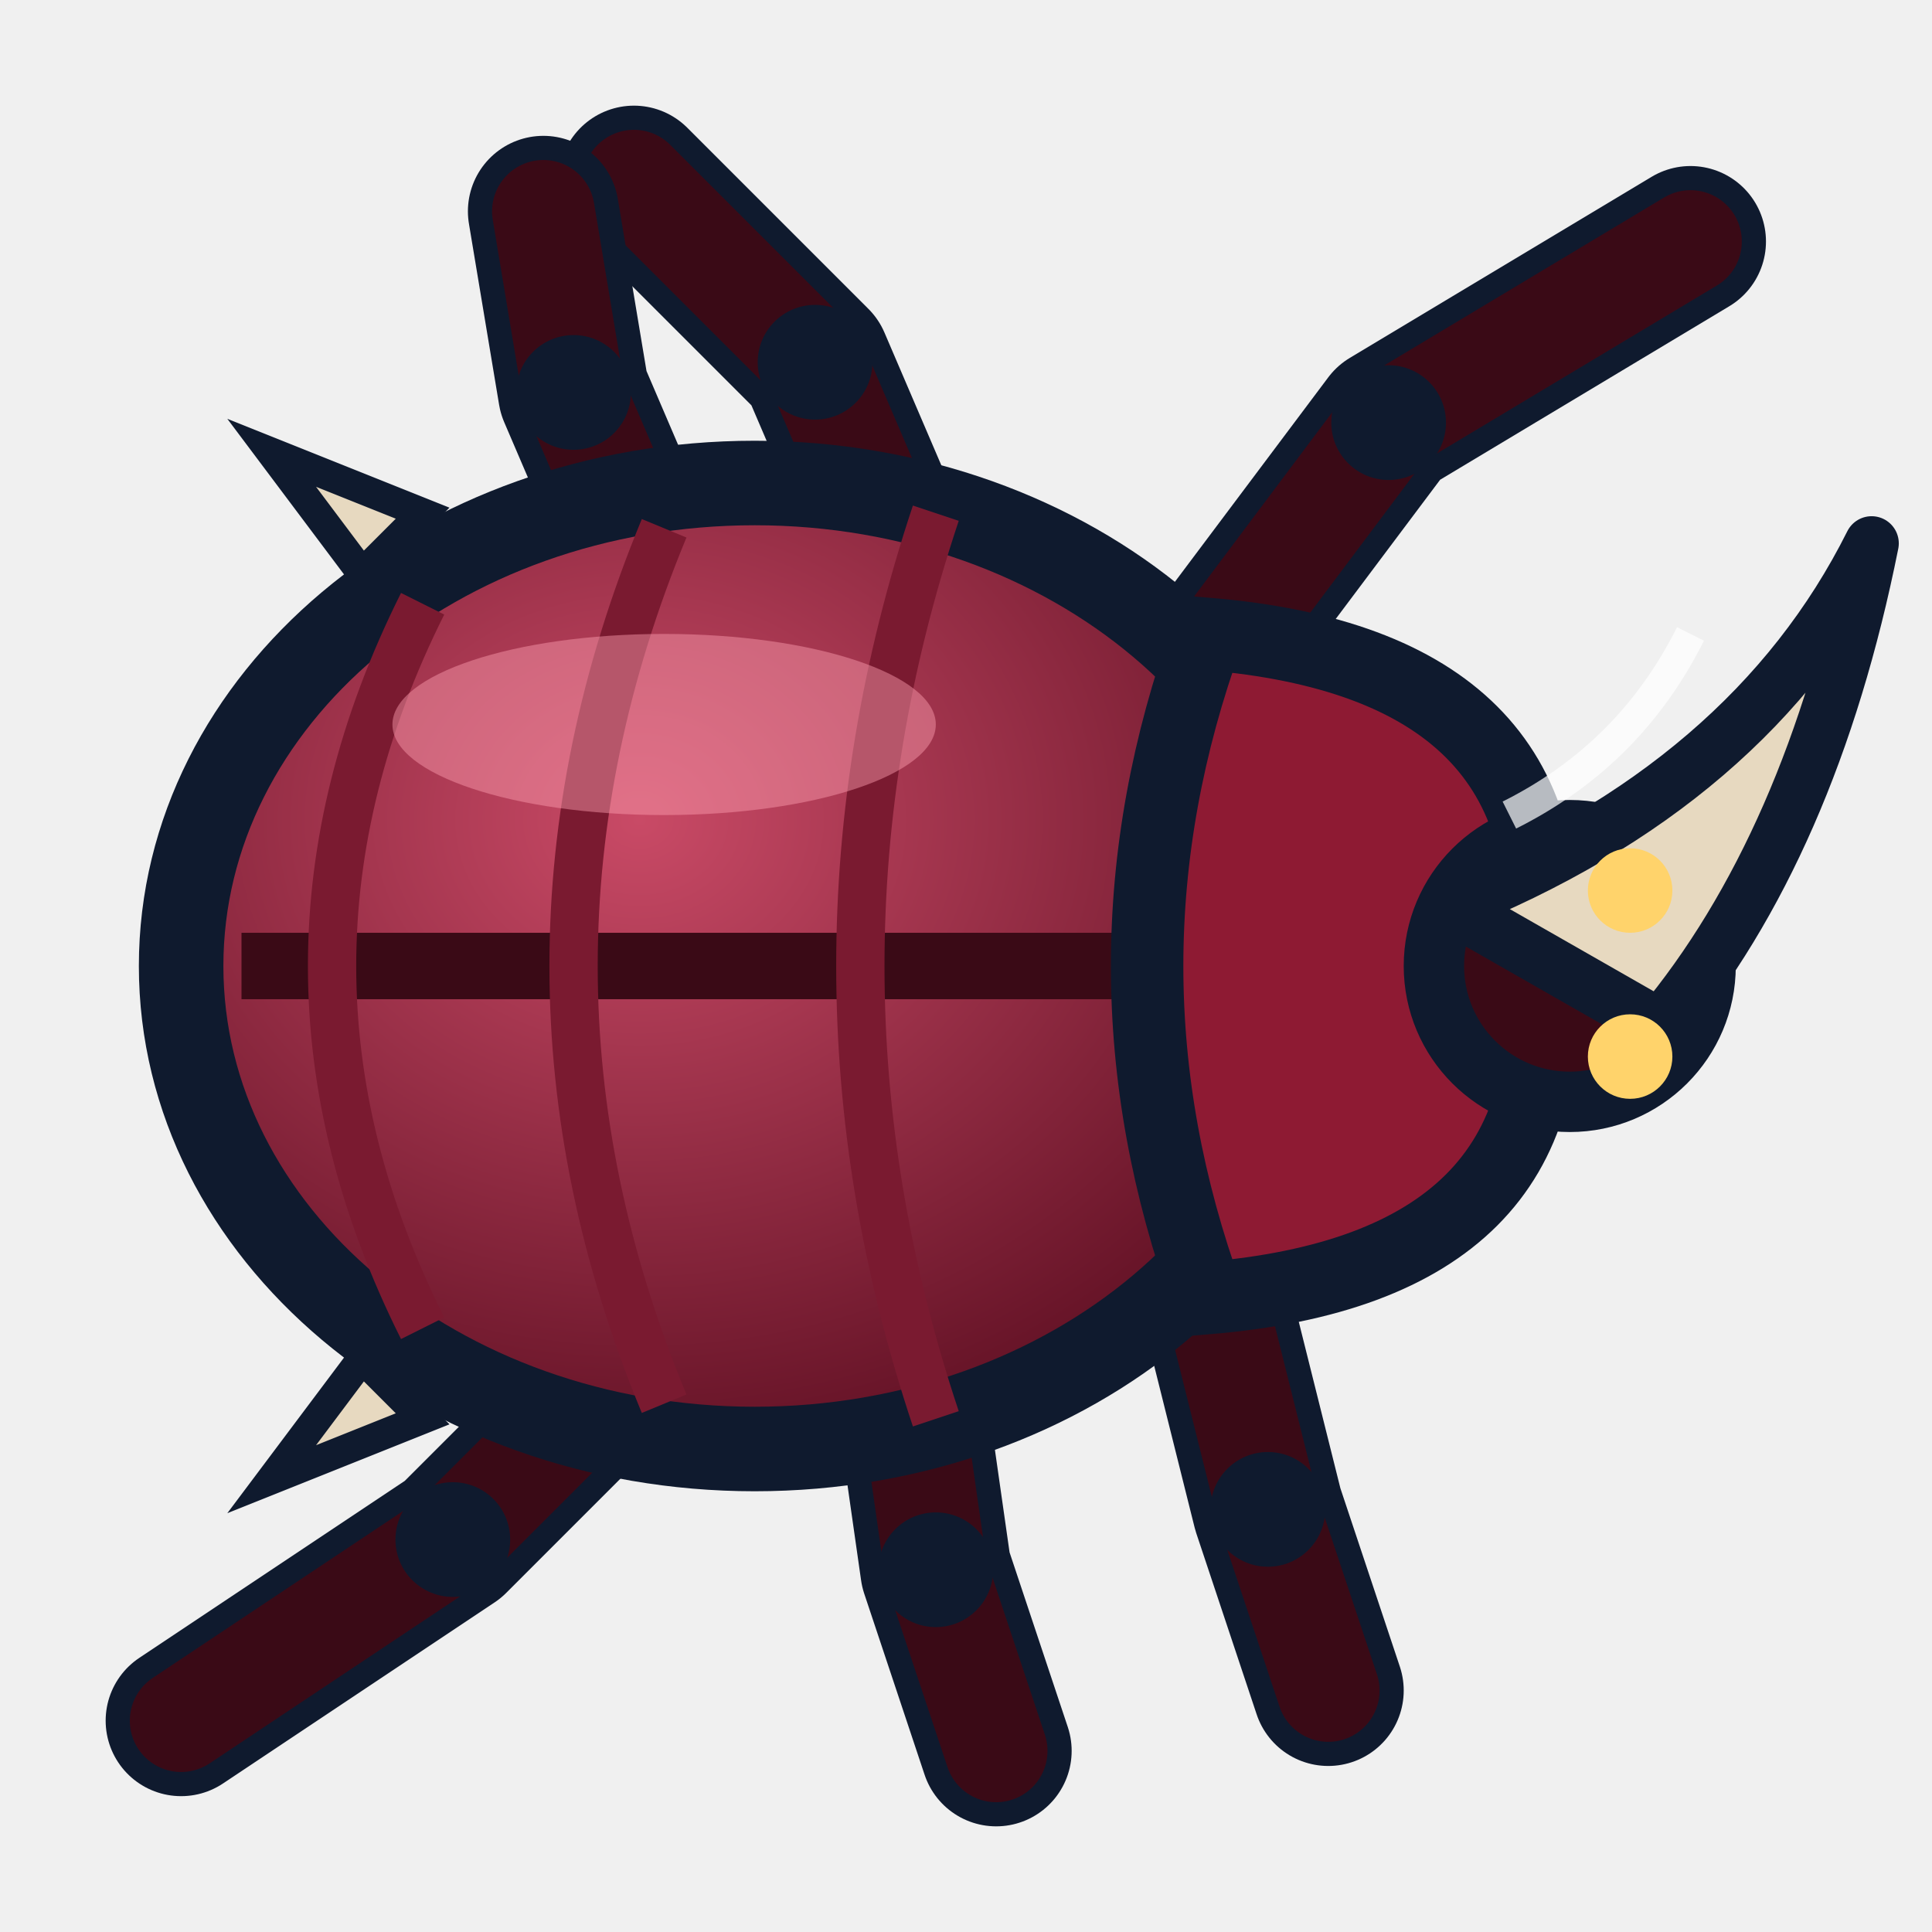
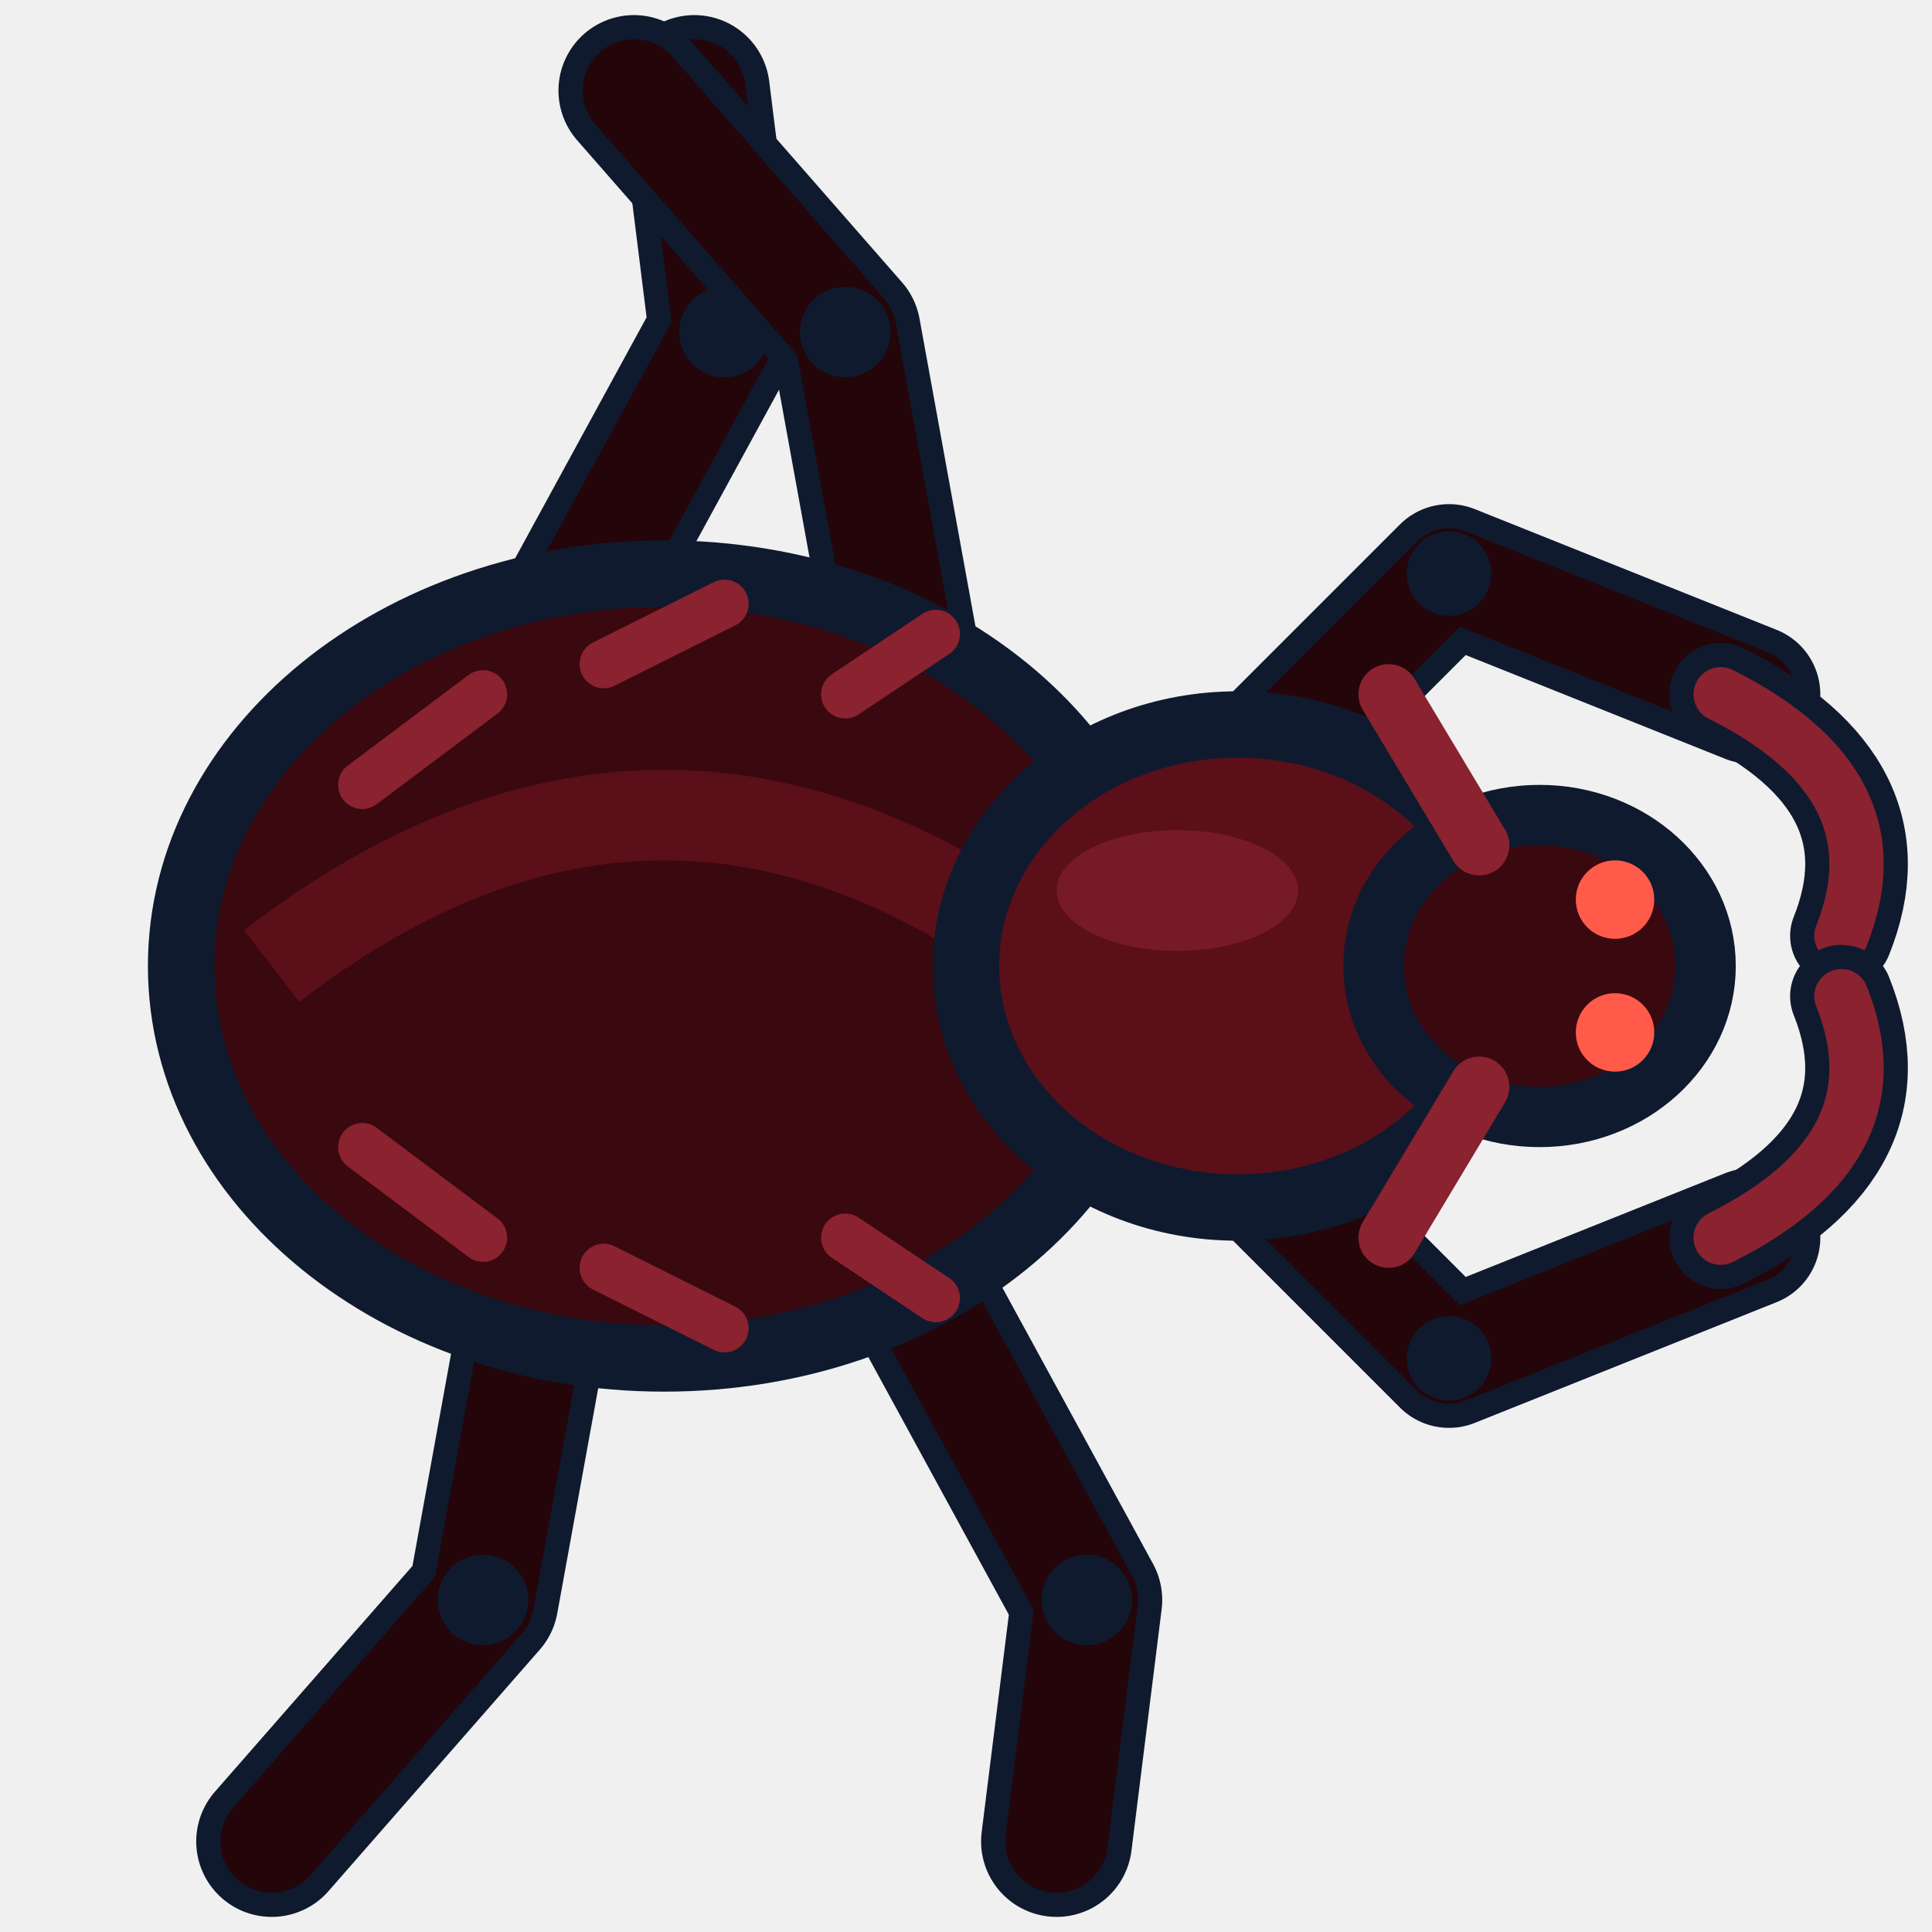
<svg xmlns="http://www.w3.org/2000/svg" viewBox="0 0 64 64">
-   <defs>
-     <radialGradient id="bs" cx="40%" cy="35%" r="70%">
-       <stop offset="0" stop-color="#c94a66" />
-       <stop offset="1" stop-color="#5e0f22" />
-     </radialGradient>
-   </defs>
-   <path d="M40.0 22.0 L46.0 14.0 L56.0 8.0" fill="none" stroke="#0f1a2e" stroke-width="5.0" stroke-linecap="round" stroke-linejoin="round" />
-   <path d="M40.0 22.0 L46.0 14.0 L56.0 8.0" fill="none" stroke="#3a0a16" stroke-width="3.4" stroke-linecap="round" stroke-linejoin="round" />
-   <circle cx="46.0" cy="14.0" r="1.9" fill="#0f1a2e" />
-   <path d="M40.0 42.0 L42.0 50.0 L44.0 56.0" fill="none" stroke="#0f1a2e" stroke-width="5.0" stroke-linecap="round" stroke-linejoin="round" />
-   <path d="M40.0 42.0 L42.0 50.0 L44.0 56.0" fill="none" stroke="#3a0a16" stroke-width="3.4" stroke-linecap="round" stroke-linejoin="round" />
-   <circle cx="42.0" cy="50.0" r="1.9" fill="#0f1a2e" />
-   <path d="M30.0 19.0 L27.0 12.0 L21.0 6.0" fill="none" stroke="#0f1a2e" stroke-width="5.0" stroke-linecap="round" stroke-linejoin="round" />
-   <path d="M30.0 19.0 L27.0 12.0 L21.0 6.0" fill="none" stroke="#3a0a16" stroke-width="3.4" stroke-linecap="round" stroke-linejoin="round" />
-   <circle cx="27.0" cy="12.0" r="1.9" fill="#0f1a2e" />
-   <path d="M30.0 45.0 L31.0 52.0 L33.0 58.0" fill="none" stroke="#0f1a2e" stroke-width="5.0" stroke-linecap="round" stroke-linejoin="round" />
-   <path d="M30.0 45.0 L31.0 52.0 L33.0 58.0" fill="none" stroke="#3a0a16" stroke-width="3.4" stroke-linecap="round" stroke-linejoin="round" />
-   <circle cx="31.0" cy="52.0" r="1.9" fill="#0f1a2e" />
-   <path d="M22.0 20.0 L19.0 13.0 L18.0 7.0" fill="none" stroke="#0f1a2e" stroke-width="5.0" stroke-linecap="round" stroke-linejoin="round" />
-   <path d="M22.0 20.0 L19.0 13.0 L18.0 7.0" fill="none" stroke="#3a0a16" stroke-width="3.4" stroke-linecap="round" stroke-linejoin="round" />
-   <circle cx="19.0" cy="13.0" r="1.9" fill="#0f1a2e" />
-   <path d="M22.0 44.0 L15.0 51.0 L6.0 57.0" fill="none" stroke="#0f1a2e" stroke-width="5.0" stroke-linecap="round" stroke-linejoin="round" />
-   <path d="M22.0 44.0 L15.0 51.0 L6.0 57.0" fill="none" stroke="#3a0a16" stroke-width="3.4" stroke-linecap="round" stroke-linejoin="round" />
-   <circle cx="15.0" cy="51.0" r="1.9" fill="#0f1a2e" />
-   <ellipse cx="25" cy="32" rx="19" ry="16" fill="url(#bs)" stroke="#0f1a2e" stroke-width="2.8" />
-   <path d="M43 32 H8" stroke="#3a0a16" stroke-width="2.2" />
-   <path d="M14 20 q-6 12 0 24 M22 17.5 q-6 14.5 0 29 M31 17 q-5 15 0 30" fill="none" stroke="#7a1a30" stroke-width="1.6" />
-   <ellipse cx="22" cy="24" rx="9" ry="3" fill="#ff9fb2" opacity="0.45" />
-   <g fill="#e7d9c0" stroke="#0f1a2e" stroke-width="1">
-     <path d="M12 19 l-3 -4 l5 2 z" />
-     <path d="M12 45 l-3 4 l5 -2 z" />
-   </g>
-   <path d="M40 21 Q52 22 51 32 Q52 42 40 43 Q36 32 40 21 Z" fill="#8e1a33" stroke="#0f1a2e" stroke-width="2.4" />
-   <circle cx="52" cy="32" r="4.5" fill="#3a0a16" stroke="#0f1a2e" stroke-width="2" />
-   <path d="M48 30 Q58 26 62 18 Q60 28 55 34 Z" fill="#e7d9c0" stroke="#0f1a2e" stroke-width="1.8" stroke-linejoin="round" />
-   <path d="M50 27 q4 -2 6 -6" fill="none" stroke="#fff" stroke-width="1" opacity="0.7" />
-   <circle cx="54" cy="29.5" r="1.4" fill="#ffd36b" />
-   <circle cx="54" cy="35" r="1.4" fill="#ffd36b" />
+   <path d="M18.0 22.0 L24.0 11.0 L23.0 3.0" fill="none" stroke="#0f1a2e" stroke-width="5.0" stroke-linecap="round" stroke-linejoin="round" />
+   <path d="M18.0 22.0 L24.0 11.0 L23.0 3.0" fill="none" stroke="#24050a" stroke-width="3.4" stroke-linecap="round" stroke-linejoin="round" />
+   <circle cx="24.0" cy="11.0" r="1.5" fill="#0f1a2e" />
+   <path d="M18.0 42.0 L16.0 53.0 L9.0 61.0" fill="none" stroke="#0f1a2e" stroke-width="5.0" stroke-linecap="round" stroke-linejoin="round" />
+   <path d="M18.0 42.0 L16.0 53.0 L9.0 61.0" fill="none" stroke="#24050a" stroke-width="3.4" stroke-linecap="round" stroke-linejoin="round" />
+   <circle cx="16.0" cy="53.0" r="1.5" fill="#0f1a2e" />
+   <path d="M30.0 22.0 L28.0 11.0 L21.0 3.0" fill="none" stroke="#0f1a2e" stroke-width="5.0" stroke-linecap="round" stroke-linejoin="round" />
+   <path d="M30.0 22.0 L28.0 11.0 L21.0 3.0" fill="none" stroke="#24050a" stroke-width="3.4" stroke-linecap="round" stroke-linejoin="round" />
+   <circle cx="28.0" cy="11.0" r="1.5" fill="#0f1a2e" />
+   <path d="M30.0 42.0 L36.0 53.0 L35.0 61.0" fill="none" stroke="#0f1a2e" stroke-width="5.0" stroke-linecap="round" stroke-linejoin="round" />
+   <path d="M30.0 42.0 L36.0 53.0 L35.0 61.0" fill="none" stroke="#24050a" stroke-width="3.4" stroke-linecap="round" stroke-linejoin="round" />
+   <circle cx="36.0" cy="53.0" r="1.5" fill="#0f1a2e" />
+   <ellipse cx="22" cy="32" rx="16" ry="13" fill="#3a080f" stroke="#0f1a2e" stroke-width="2.2" />
+   <path d="M9 32 Q22 22 35 32" fill="none" stroke="#5a0f19" stroke-width="3" />
+   <path d="M12 26 L16 23 M20 22 L24 20 M28 23 L31 21 M12 38 L16 41 M20 42 L24 44 M28 41 L31 43" stroke="#8a2230" stroke-width="1.6" stroke-linecap="round" />
+   <path d="M40.0 27.0 L48.0 19.0 L58.0 23.0" fill="none" stroke="#0f1a2e" stroke-width="4.6" stroke-linecap="round" stroke-linejoin="round" />
+   <path d="M40.0 27.0 L48.0 19.0 L58.0 23.0" fill="none" stroke="#24050a" stroke-width="3.0" stroke-linecap="round" stroke-linejoin="round" />
+   <circle cx="48.0" cy="19.0" r="1.4" fill="#0f1a2e" />
+   <path d="M57 23 Q63 26 61 31" fill="none" stroke="#0f1a2e" stroke-width="3.4" stroke-linecap="round" />
+   <path d="M57 23 Q63 26 61 31" fill="none" stroke="#8a2230" stroke-width="1.8" stroke-linecap="round" />
+   <path d="M40.0 37.0 L48.0 45.0 L58.0 41.0" fill="none" stroke="#0f1a2e" stroke-width="4.6" stroke-linecap="round" stroke-linejoin="round" />
+   <path d="M40.0 37.0 L48.0 45.0 L58.0 41.0" fill="none" stroke="#24050a" stroke-width="3.0" stroke-linecap="round" stroke-linejoin="round" />
+   <circle cx="48.0" cy="45.0" r="1.4" fill="#0f1a2e" />
+   <path d="M57 41 Q63 38 61 33" fill="none" stroke="#0f1a2e" stroke-width="3.4" stroke-linecap="round" />
+   <path d="M57 41 Q63 38 61 33" fill="none" stroke="#8a2230" stroke-width="1.8" stroke-linecap="round" />
+   <ellipse cx="41" cy="32" rx="9" ry="8" fill="#5a0f19" stroke="#0f1a2e" stroke-width="2.2" />
+   <ellipse cx="39" cy="29.5" rx="4" ry="2" fill="#8a2230" opacity="0.6" />
+   <ellipse cx="51" cy="32" rx="5.5" ry="5" fill="#3a080f" stroke="#0f1a2e" stroke-width="2" />
+   <circle cx="53.5" cy="29.8" r="1.3" fill="#ff5a4a" />
+   <circle cx="53.5" cy="34.2" r="1.3" fill="#ff5a4a" />
+   <path d="M49 28 L46 23 M49 36 L46 41" stroke="#8a2230" stroke-width="2" stroke-linecap="round" />
</svg>
